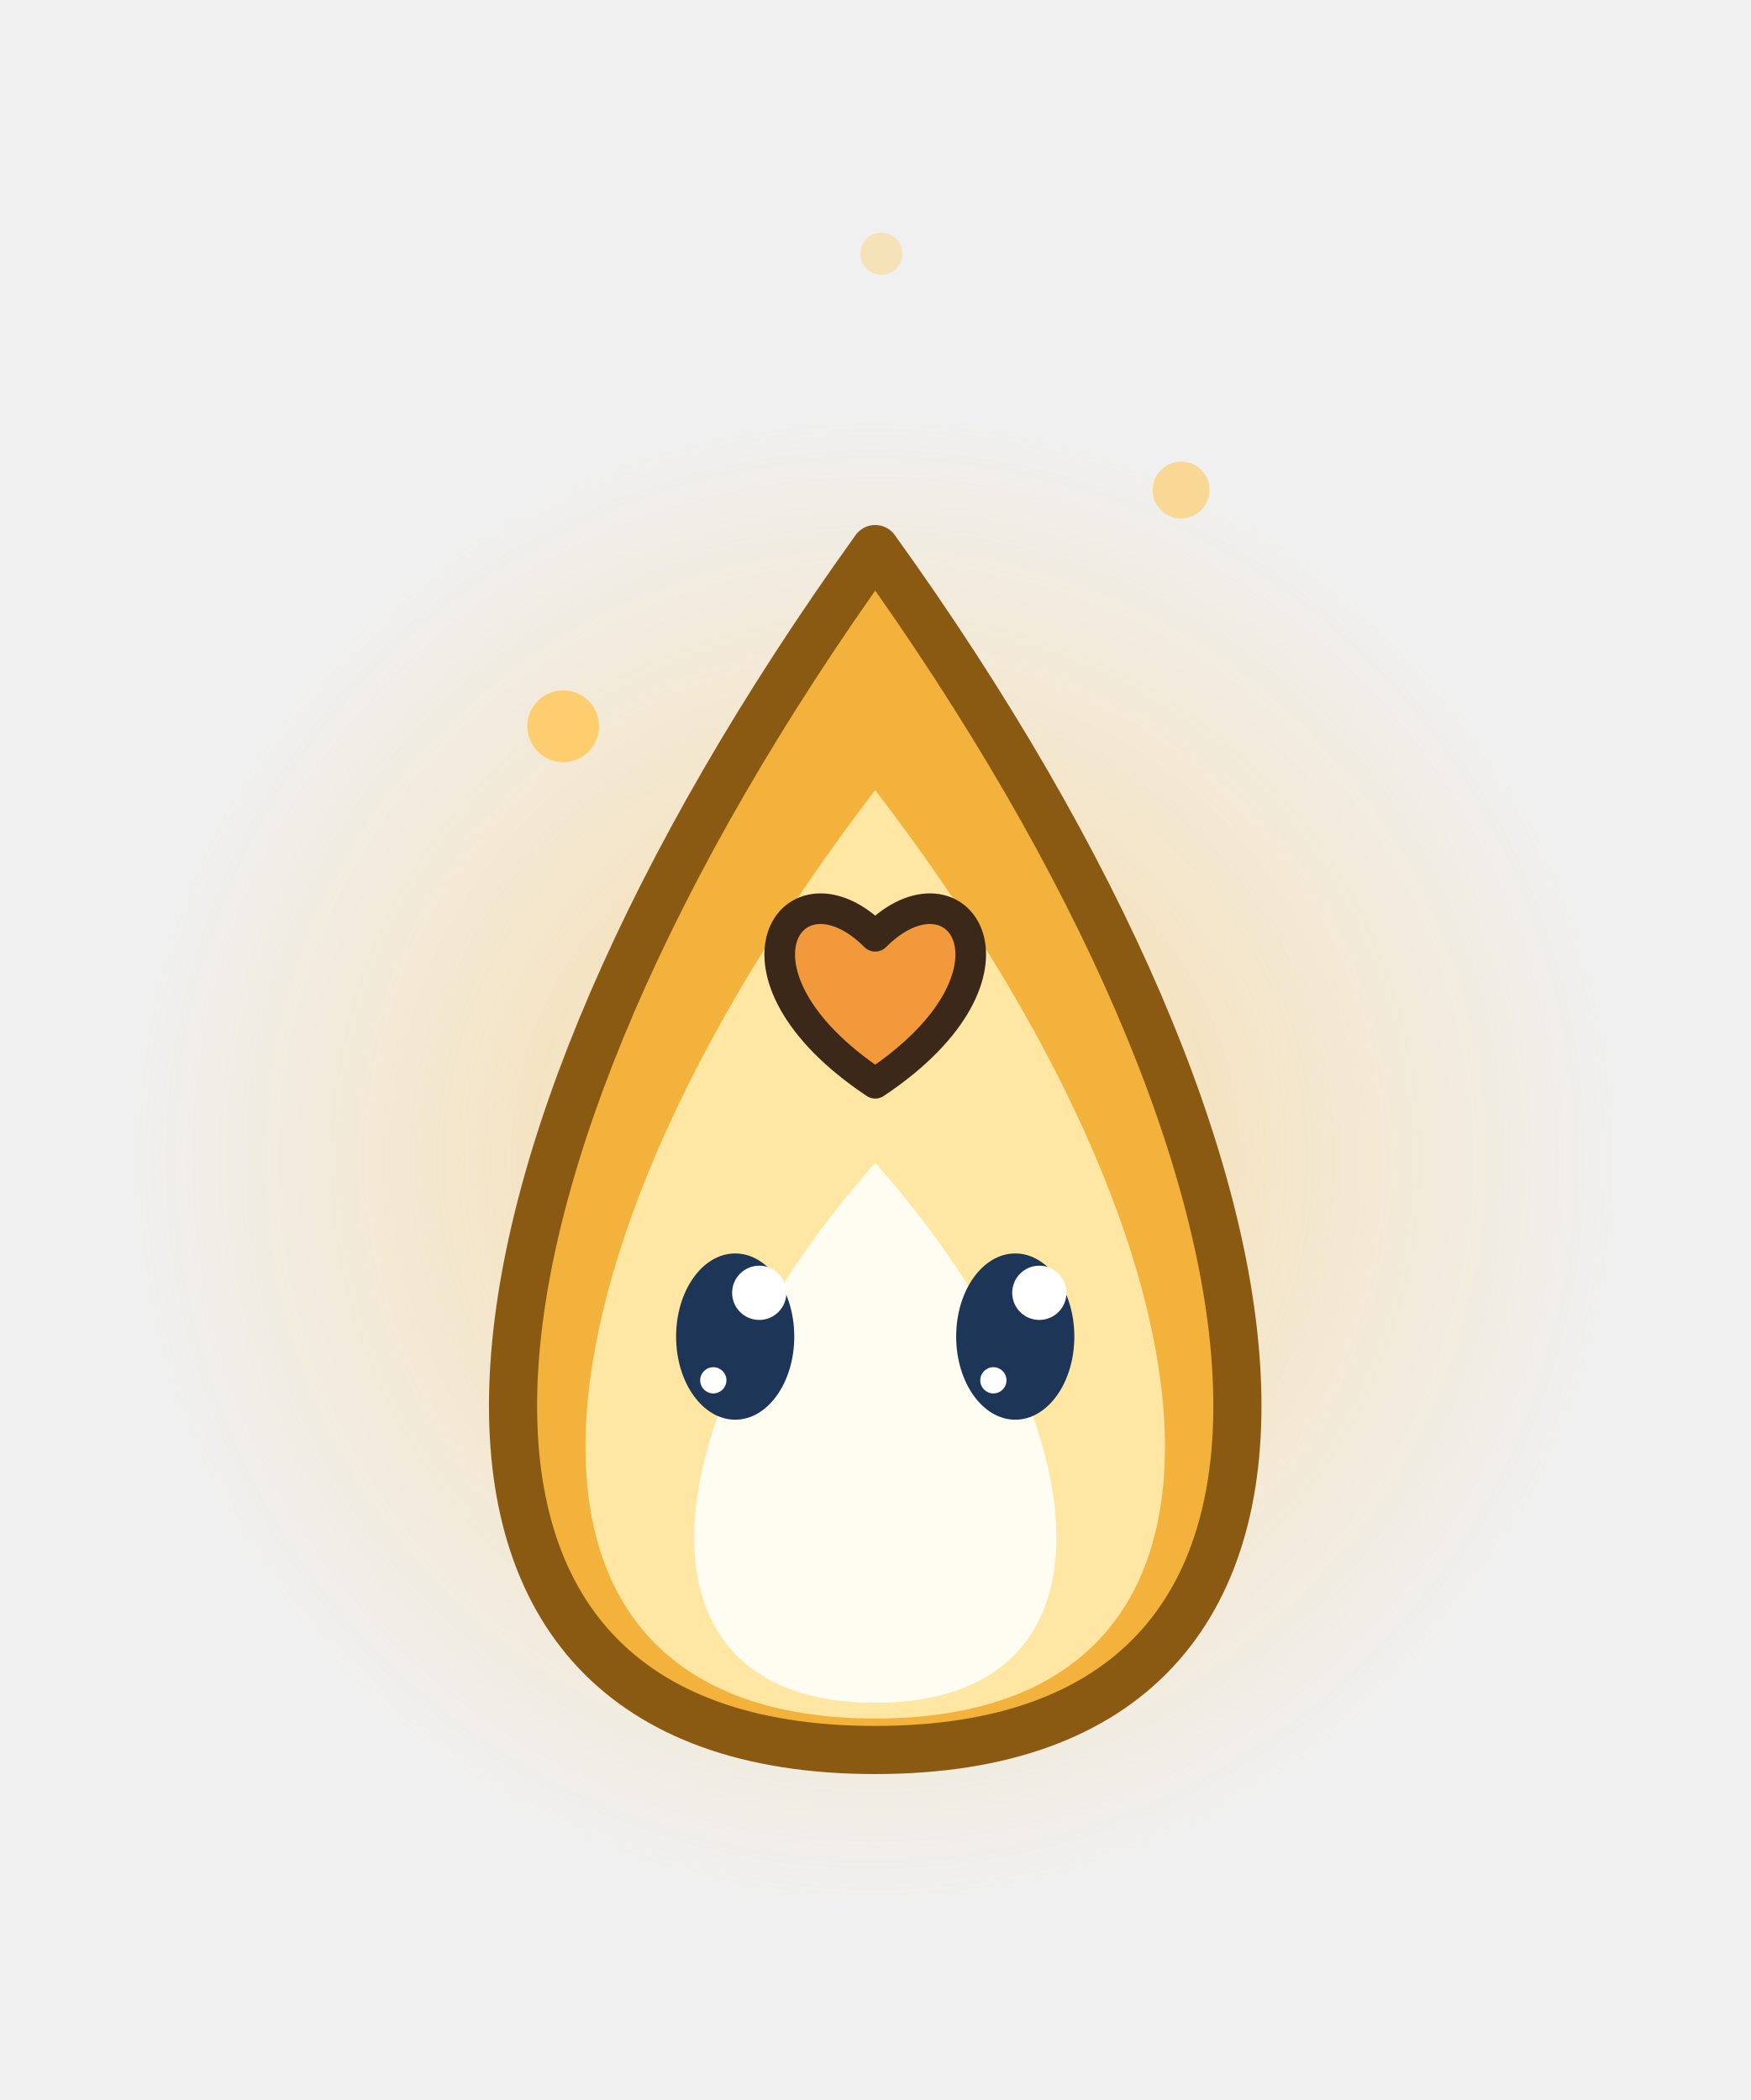
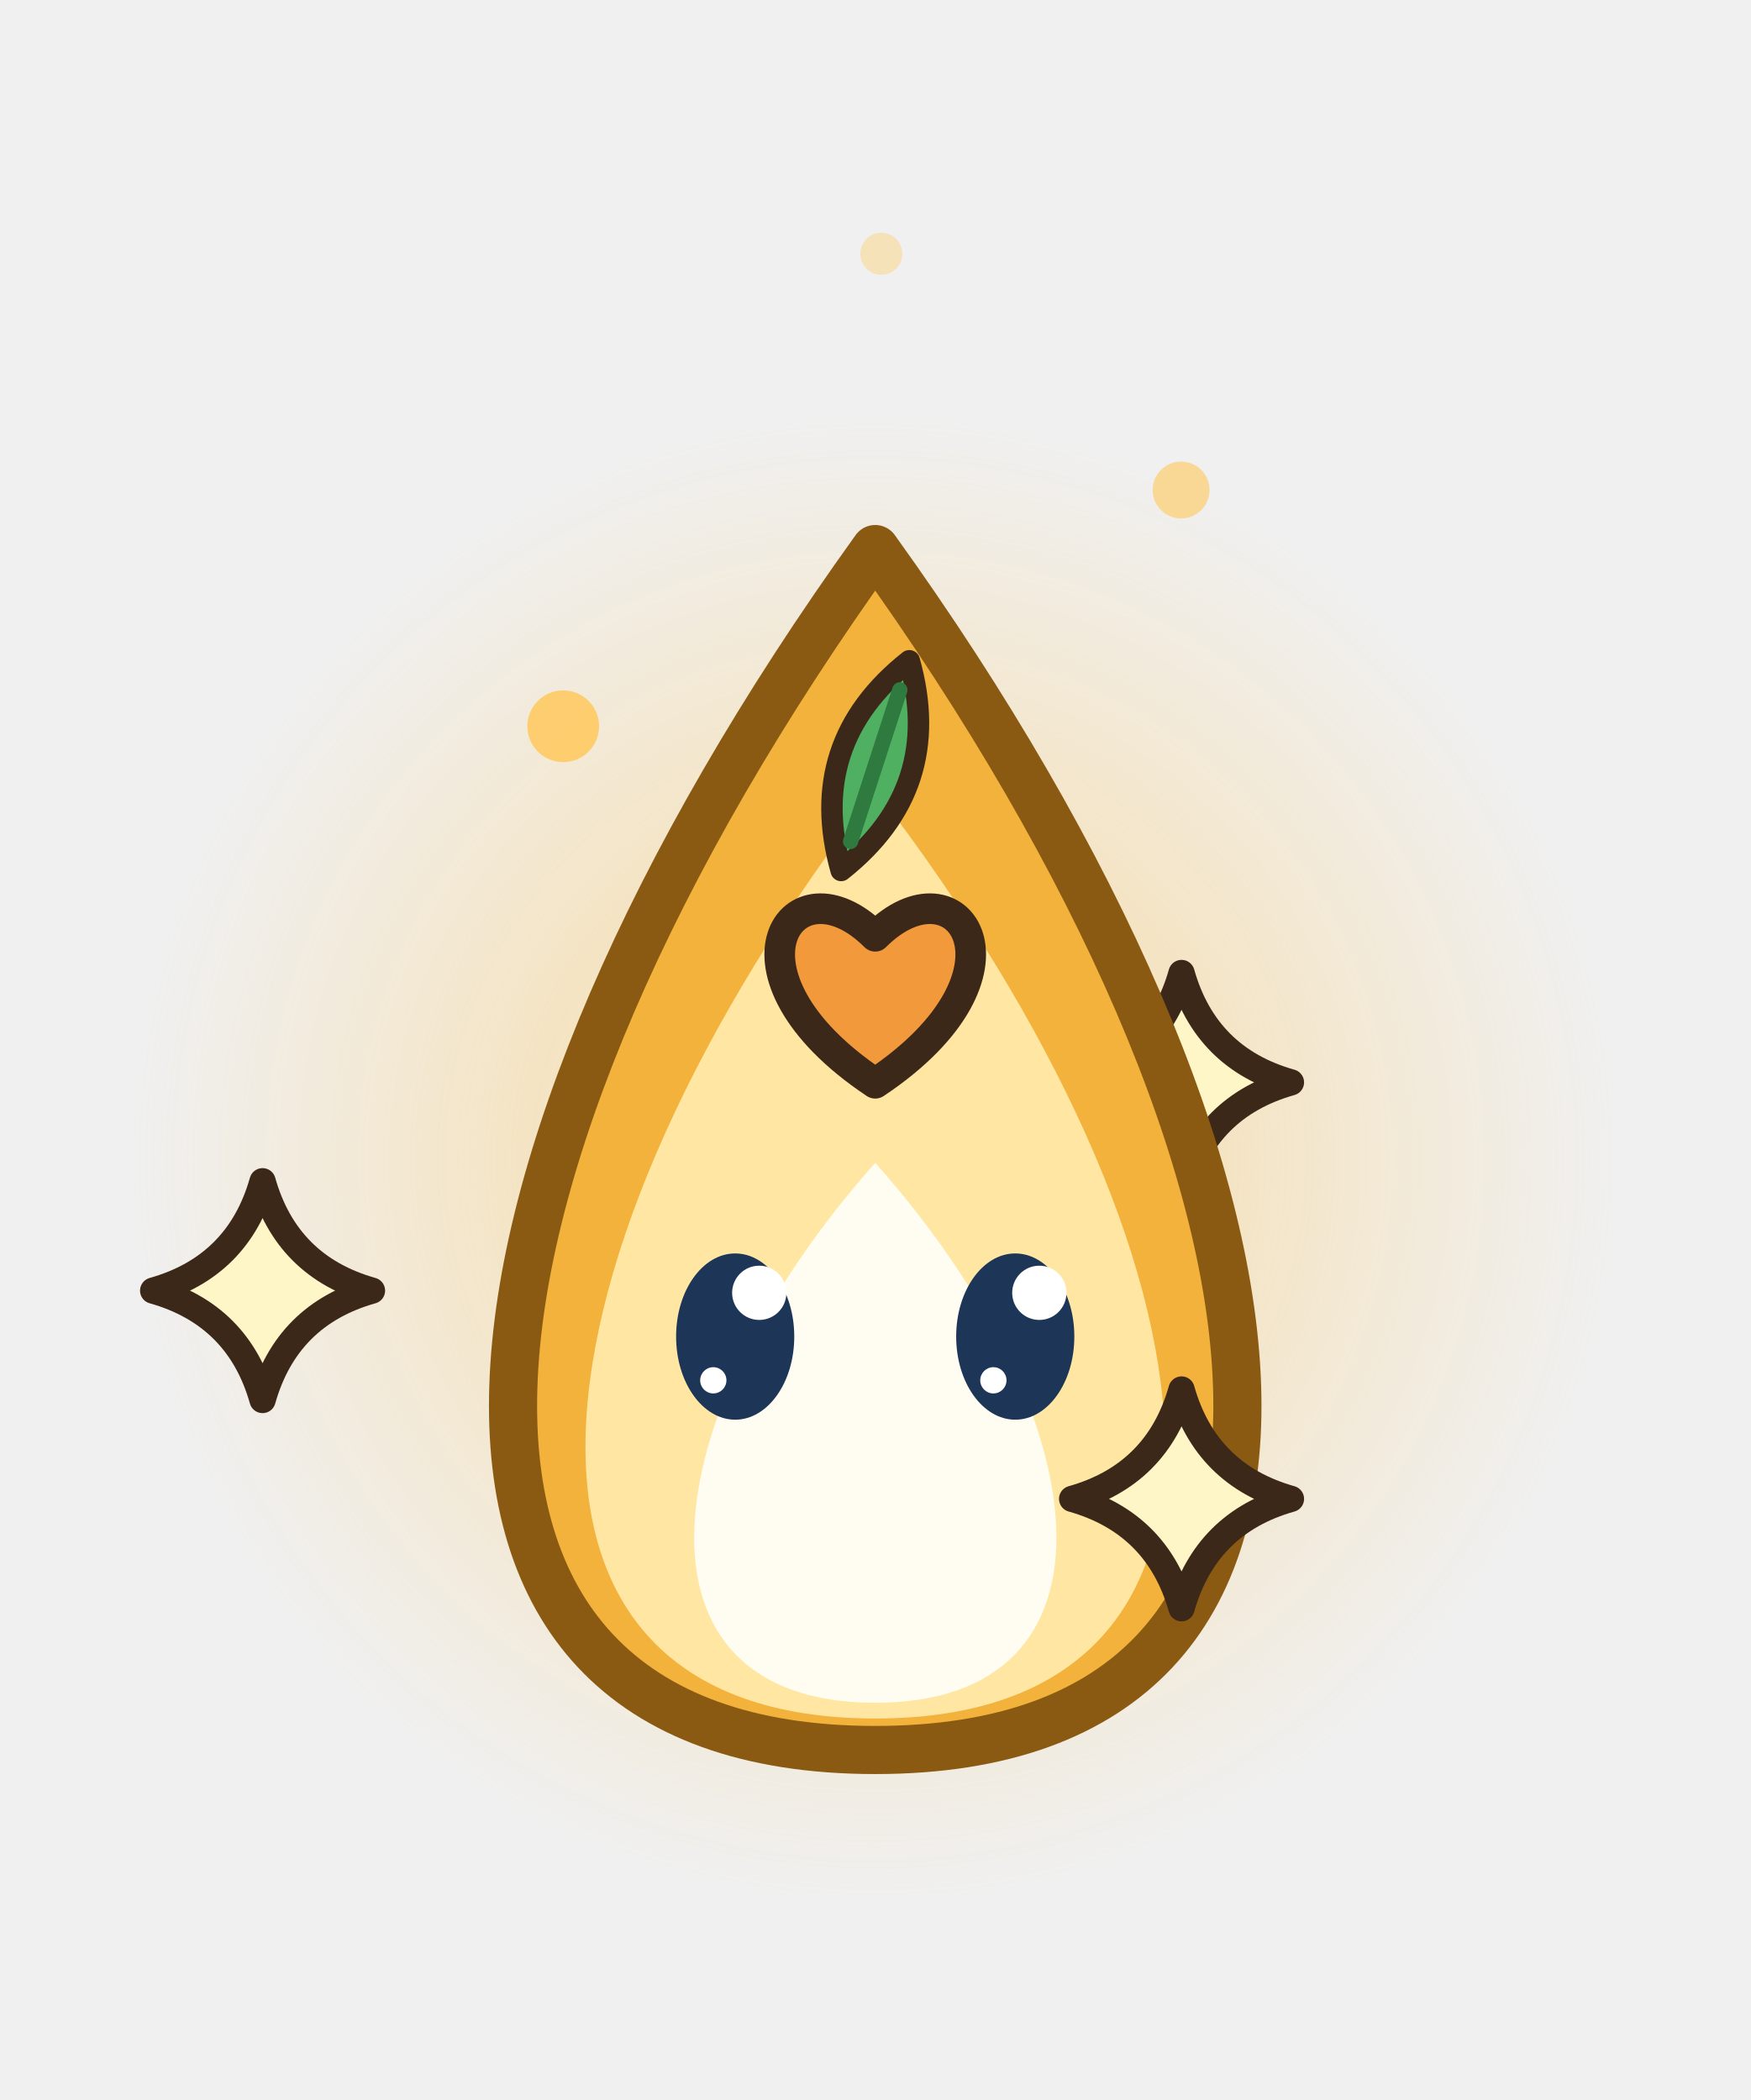
<svg xmlns="http://www.w3.org/2000/svg" width="40" height="48" viewBox="0 0 40 48">
  <defs>
    <radialGradient id="bhs52">
      <stop offset="0" stop-color="rgb(255,200,90)" stop-opacity="0.55" />
      <stop offset="1" stop-color="rgb(255,200,90)" stop-opacity="0" />
    </radialGradient>
  </defs>
  <circle cx="20" cy="26.5" r="17" fill="url(#bhs52)" />
+   <path d="M27,22.24 Q27.55,24.19 29.5,24.74 Q27.55,25.29 27,27.24 Q26.45,25.29 24.5,24.74 Q26.45,24.19 27,22.24 Z" fill="#FFF6C8" stroke="#3C2819" stroke-width="0.6" stroke-linejoin="round" stroke-linecap="round" />
  <path d="M20,40 C31.7,40 30.35,26.95 20,12.55 C9.65,26.95 8.3,40 20,40 Z" fill="#F2B23B" stroke="#8A5A12" stroke-width="1.1" stroke-linejoin="round" stroke-linecap="round" />
  <path d="M20,39.28 C29.36,39.28 28.28,28.84 20,18.06 C11.72,28.84 10.64,39.28 20,39.28 Z" fill="#FFE7A3" stroke="none" />
  <path d="M20,38.92 C25.85,38.92 25.18,32.4 20,26.58 C14.83,32.4 14.15,38.92 20,38.92 Z" fill="#FFFDF2" stroke="none" />
+   <g transform="translate(20 17.5) rotate(18) scale(0.7)">
+     <path d="M0,-3.6 Q2.4,0 0,3.6 Q-2.4,0 0,-3.6 Z" fill="#4FB062" stroke="#3C2819" stroke-width="0.7" stroke-linejoin="round" stroke-linecap="round" />
+     <line x1="0" y1="-2.6" x2="0" y2="2.6" stroke="#2F7A3F" stroke-width="0.5" stroke-linecap="round" />
+   </g>
  <path d="M20,24.76 C16.22,22.24 18.11,19.51 20,21.4 C21.89,19.51 23.78,22.24 20,24.76 Z" fill="#F29A3B" stroke="#3C2819" stroke-width="0.7" stroke-linejoin="round" stroke-linecap="round" />
+   <path d="M6,27 Q6.55,28.95 8.5,29.5 Q6.55,30.05 6,32 Q5.45,30.05 3.5,29.5 Q5.45,28.95 6,27 Z" fill="#FFF6C8" stroke="#3C2819" stroke-width="0.6" stroke-linejoin="round" stroke-linecap="round" />
+   <path d="M27,31.76 Q27.55,33.71 29.5,34.26 Q27.55,34.81 27,36.76 Q26.45,34.81 24.5,34.26 Q26.45,33.71 27,31.76 Z" fill="#FFF6C8" stroke="#3C2819" stroke-width="0.6" stroke-linejoin="round" stroke-linecap="round" />
  <ellipse cx="26.99" cy="11.2" rx="0.65" ry="0.65" fill-opacity="0.6" fill="rgb(255,200,90)" stroke="none" />
  <ellipse cx="20.14" cy="5.8" rx="0.48" ry="0.48" fill-opacity="0.37" fill="rgb(255,200,90)" stroke="none" />
  <ellipse cx="12.87" cy="16.6" rx="0.82" ry="0.82" fill-opacity="0.83" fill="rgb(255,200,90)" stroke="none" />
  <ellipse cx="16.8" cy="30.55" rx="1.35" ry="1.9" fill="#1D3557" stroke="none" />
  <ellipse cx="17.35" cy="29.55" rx="0.62" ry="0.62" fill="#FFFFFF" stroke="none" />
  <ellipse cx="16.3" cy="31.55" rx="0.3" ry="0.3" fill="#FFFFFF" stroke="none" />
  <ellipse cx="23.2" cy="30.55" rx="1.35" ry="1.9" fill="#1D3557" stroke="none" />
  <ellipse cx="23.75" cy="29.55" rx="0.62" ry="0.62" fill="#FFFFFF" stroke="none" />
  <ellipse cx="22.7" cy="31.55" rx="0.3" ry="0.3" fill="#FFFFFF" stroke="none" />
</svg>
